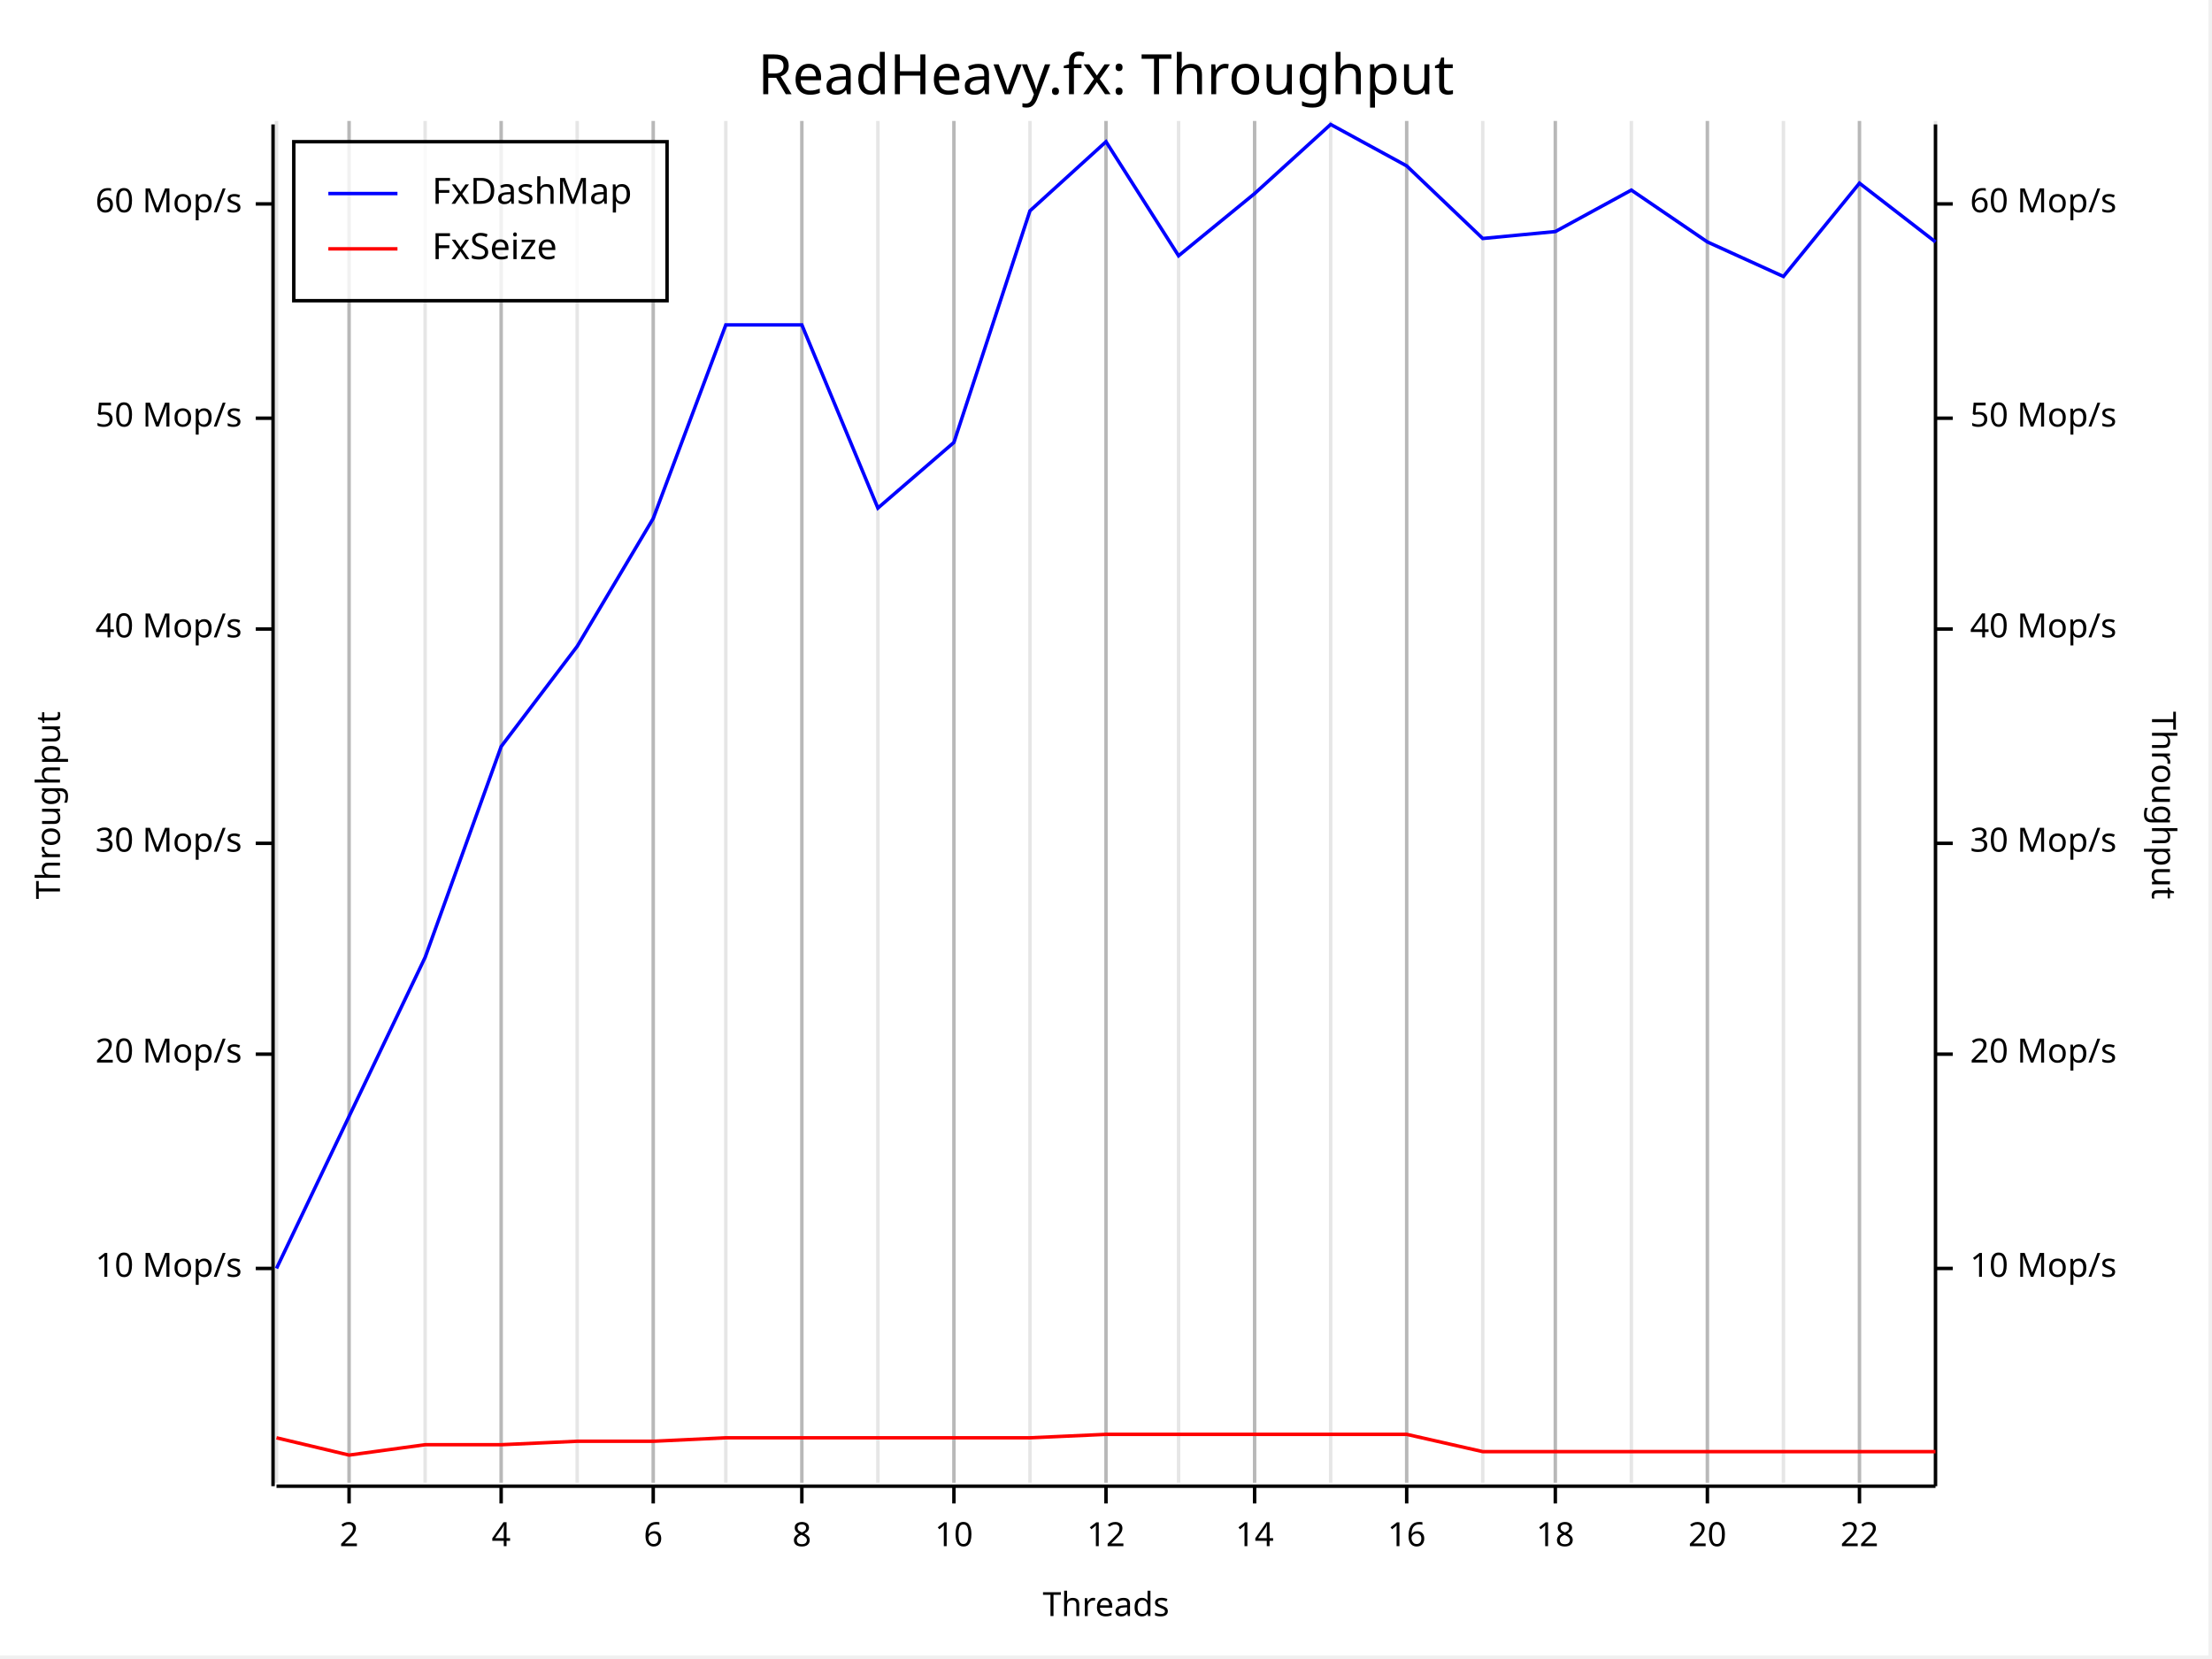
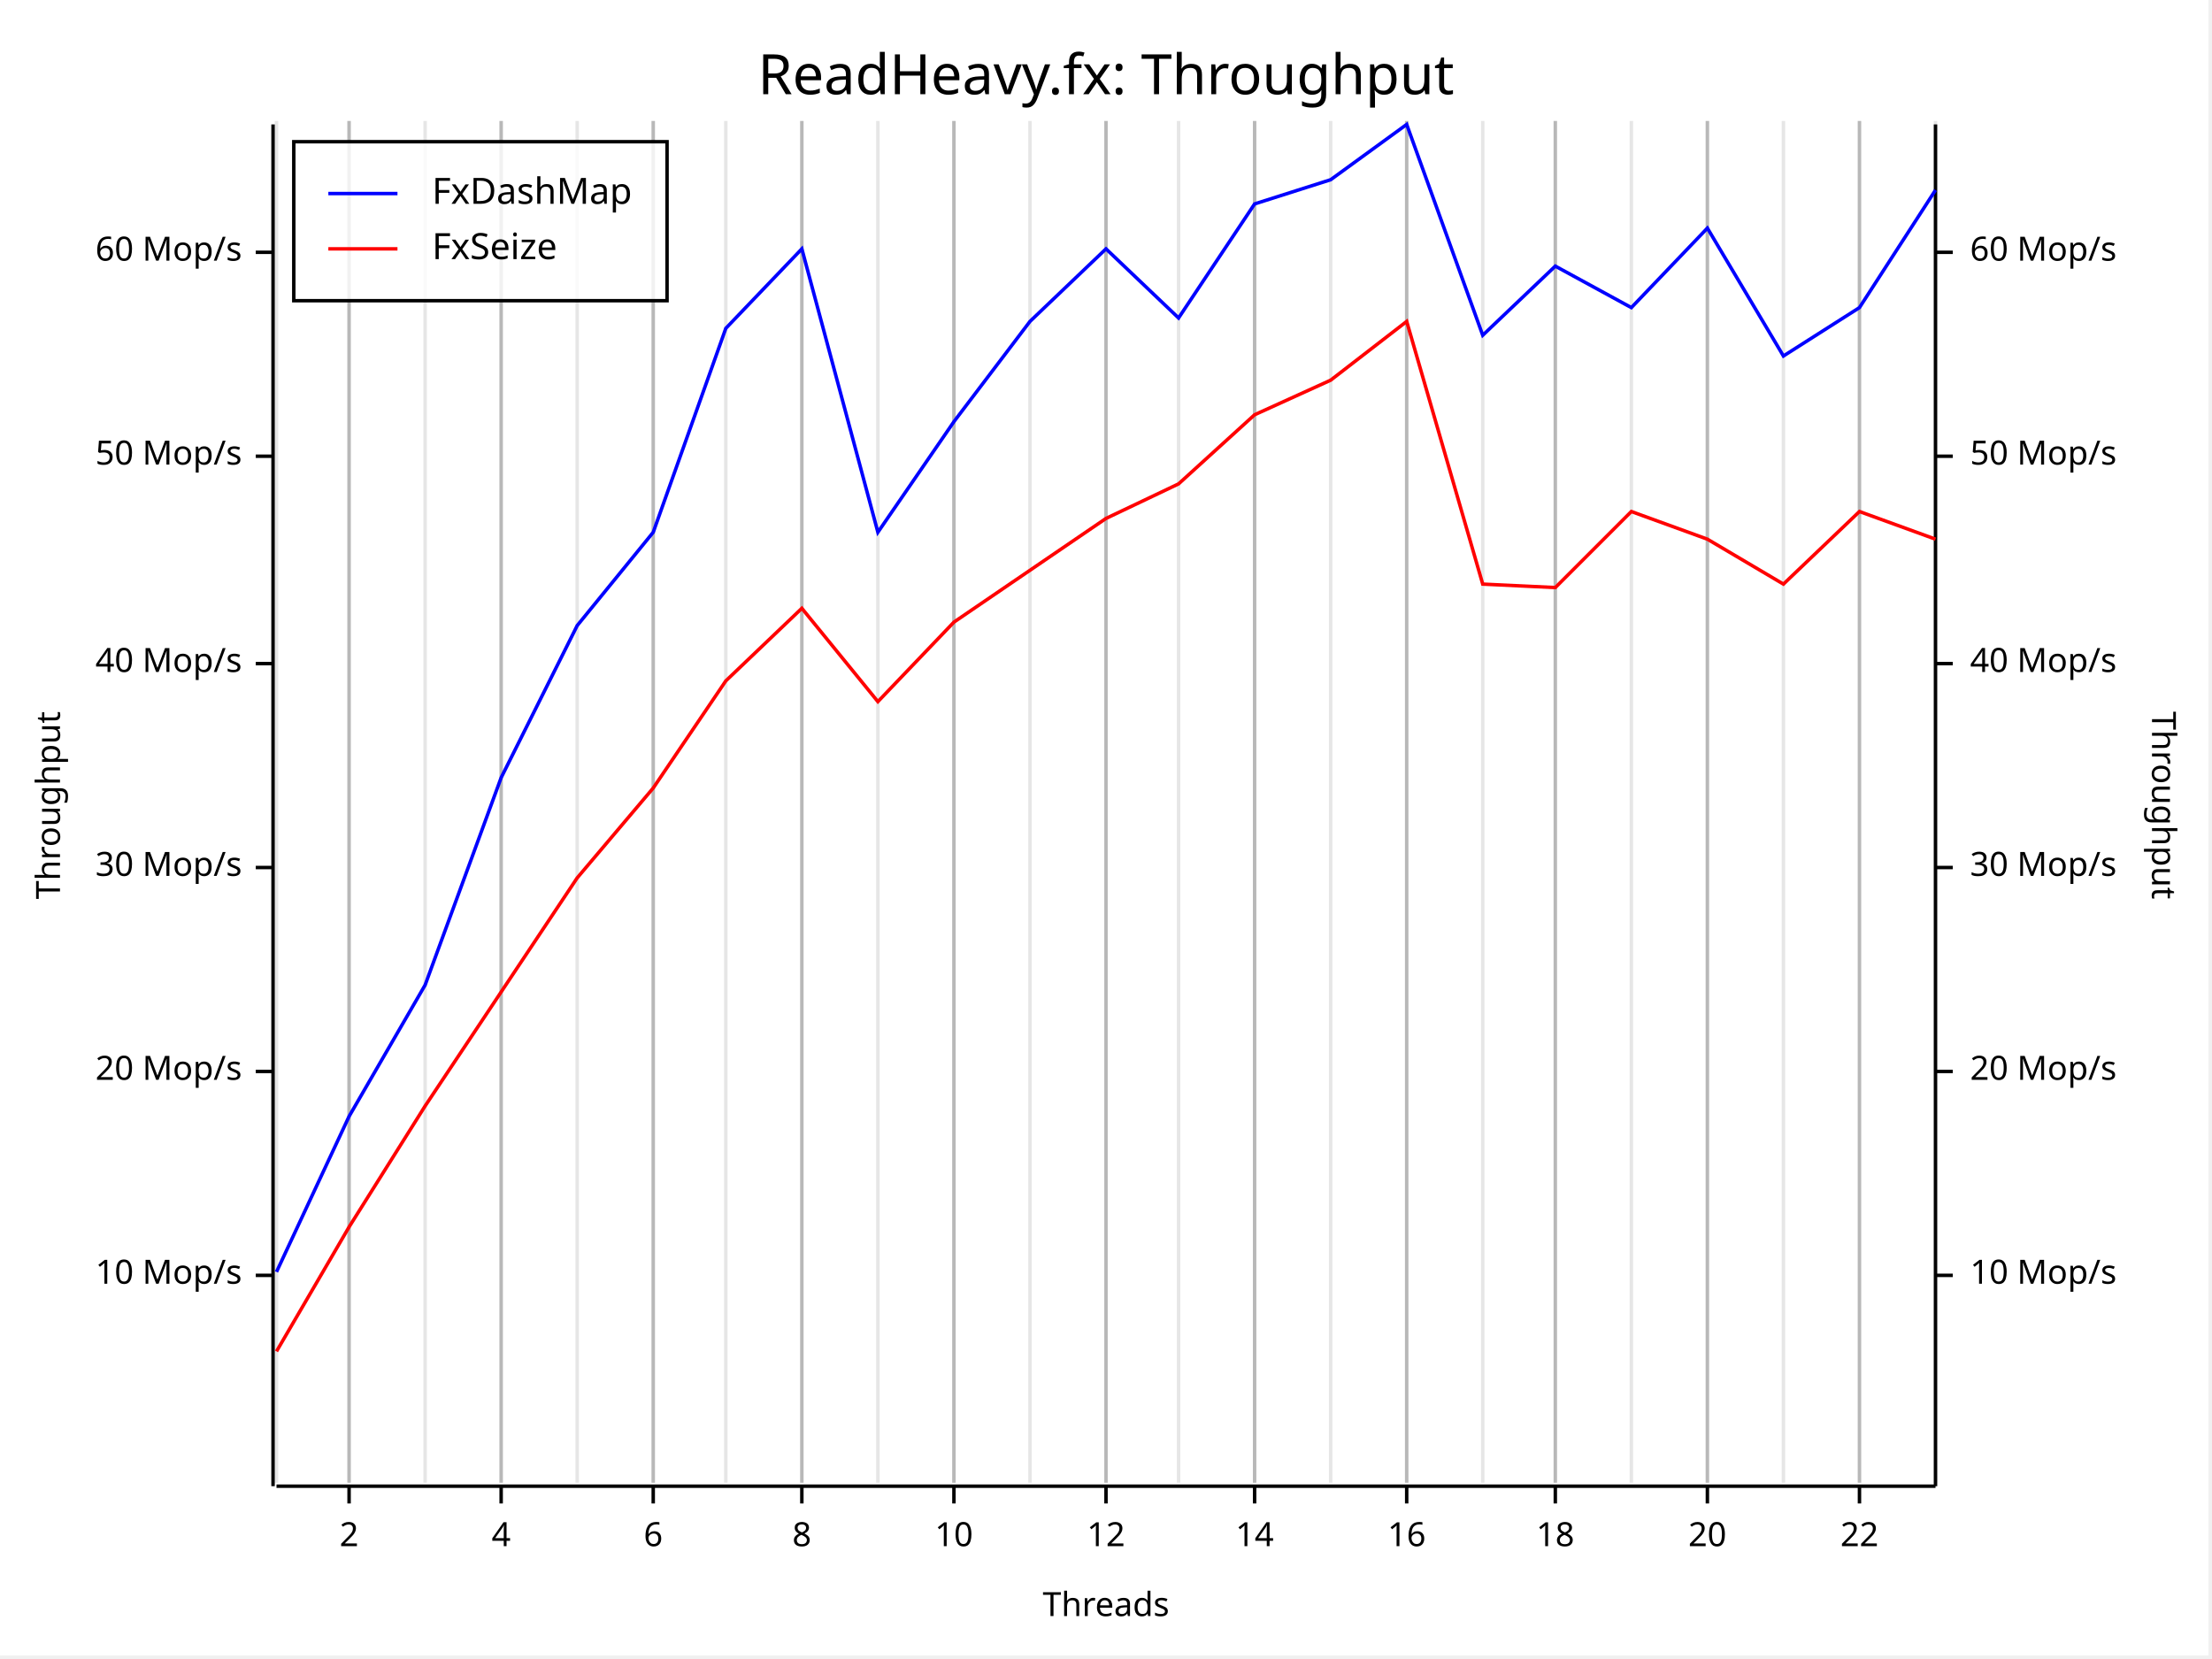
<svg xmlns="http://www.w3.org/2000/svg" width="640" height="480" viewBox="0 0 640 480">
  <rect x="0" y="0" width="639" height="479" opacity="1" fill="#FFFFFF" stroke="none" />
  <text x="320" y="15" dy="0.76em" text-anchor="middle" font-family="Fira Code" font-size="16.129" opacity="1" fill="#000000">
ReadHeavy.fx: Throughput
</text>
  <line opacity="0.1" stroke="#000000" stroke-width="1" x1="80" y1="429" x2="80" y2="35" />
  <line opacity="0.1" stroke="#000000" stroke-width="1" x1="101" y1="429" x2="101" y2="35" />
  <line opacity="0.1" stroke="#000000" stroke-width="1" x1="123" y1="429" x2="123" y2="35" />
  <line opacity="0.1" stroke="#000000" stroke-width="1" x1="145" y1="429" x2="145" y2="35" />
  <line opacity="0.1" stroke="#000000" stroke-width="1" x1="167" y1="429" x2="167" y2="35" />
  <line opacity="0.1" stroke="#000000" stroke-width="1" x1="189" y1="429" x2="189" y2="35" />
  <line opacity="0.1" stroke="#000000" stroke-width="1" x1="210" y1="429" x2="210" y2="35" />
  <line opacity="0.1" stroke="#000000" stroke-width="1" x1="232" y1="429" x2="232" y2="35" />
  <line opacity="0.1" stroke="#000000" stroke-width="1" x1="254" y1="429" x2="254" y2="35" />
  <line opacity="0.1" stroke="#000000" stroke-width="1" x1="276" y1="429" x2="276" y2="35" />
  <line opacity="0.1" stroke="#000000" stroke-width="1" x1="298" y1="429" x2="298" y2="35" />
  <line opacity="0.1" stroke="#000000" stroke-width="1" x1="320" y1="429" x2="320" y2="35" />
  <line opacity="0.1" stroke="#000000" stroke-width="1" x1="341" y1="429" x2="341" y2="35" />
  <line opacity="0.1" stroke="#000000" stroke-width="1" x1="363" y1="429" x2="363" y2="35" />
  <line opacity="0.1" stroke="#000000" stroke-width="1" x1="385" y1="429" x2="385" y2="35" />
  <line opacity="0.1" stroke="#000000" stroke-width="1" x1="407" y1="429" x2="407" y2="35" />
  <line opacity="0.1" stroke="#000000" stroke-width="1" x1="429" y1="429" x2="429" y2="35" />
  <line opacity="0.1" stroke="#000000" stroke-width="1" x1="450" y1="429" x2="450" y2="35" />
  <line opacity="0.1" stroke="#000000" stroke-width="1" x1="472" y1="429" x2="472" y2="35" />
  <line opacity="0.1" stroke="#000000" stroke-width="1" x1="494" y1="429" x2="494" y2="35" />
  <line opacity="0.1" stroke="#000000" stroke-width="1" x1="516" y1="429" x2="516" y2="35" />
  <line opacity="0.1" stroke="#000000" stroke-width="1" x1="538" y1="429" x2="538" y2="35" />
  <line opacity="0.1" stroke="#000000" stroke-width="1" x1="560" y1="429" x2="560" y2="35" />
  <text x="10" y="233" dy="0.76em" text-anchor="middle" font-family="sans-serif" font-size="9.677" opacity="1" fill="#000000" transform="rotate(270, 10, 233)">
Throughput
</text>
  <text x="320" y="470" dy="-0.5ex" text-anchor="middle" font-family="sans-serif" font-size="9.677" opacity="1" fill="#000000">
Threads
</text>
  <text x="630" y="233" dy="0.76em" text-anchor="middle" font-family="sans-serif" font-size="9.677" opacity="1" fill="#000000" transform="rotate(90, 630, 233)">
Throughput
</text>
  <line opacity="0.2" stroke="#000000" stroke-width="1" x1="101" y1="429" x2="101" y2="35" />
  <line opacity="0.2" stroke="#000000" stroke-width="1" x1="145" y1="429" x2="145" y2="35" />
  <line opacity="0.2" stroke="#000000" stroke-width="1" x1="189" y1="429" x2="189" y2="35" />
  <line opacity="0.2" stroke="#000000" stroke-width="1" x1="232" y1="429" x2="232" y2="35" />
  <line opacity="0.2" stroke="#000000" stroke-width="1" x1="276" y1="429" x2="276" y2="35" />
  <line opacity="0.2" stroke="#000000" stroke-width="1" x1="320" y1="429" x2="320" y2="35" />
  <line opacity="0.2" stroke="#000000" stroke-width="1" x1="363" y1="429" x2="363" y2="35" />
  <line opacity="0.2" stroke="#000000" stroke-width="1" x1="407" y1="429" x2="407" y2="35" />
  <line opacity="0.2" stroke="#000000" stroke-width="1" x1="450" y1="429" x2="450" y2="35" />
  <line opacity="0.2" stroke="#000000" stroke-width="1" x1="494" y1="429" x2="494" y2="35" />
  <line opacity="0.2" stroke="#000000" stroke-width="1" x1="538" y1="429" x2="538" y2="35" />
  <polyline fill="none" opacity="1" stroke="#000000" stroke-width="1" points="79,36 79,430 " />
-   <text x="70" y="367" dy="0.5ex" text-anchor="end" font-family="sans-serif" font-size="9.677" opacity="1" fill="#000000">
+   <text x="70" y="369" dy="0.5ex" text-anchor="end" font-family="sans-serif" font-size="9.677" opacity="1" fill="#000000">
10 Mop/s
</text>
-   <polyline fill="none" opacity="1" stroke="#000000" stroke-width="1" points="74,367 79,367 " />
-   <text x="70" y="305" dy="0.5ex" text-anchor="end" font-family="sans-serif" font-size="9.677" opacity="1" fill="#000000">
+   <polyline fill="none" opacity="1" stroke="#000000" stroke-width="1" points="74,369 79,369 " />
+   <text x="70" y="310" dy="0.5ex" text-anchor="end" font-family="sans-serif" font-size="9.677" opacity="1" fill="#000000">
20 Mop/s
</text>
-   <polyline fill="none" opacity="1" stroke="#000000" stroke-width="1" points="74,305 79,305 " />
-   <text x="70" y="244" dy="0.5ex" text-anchor="end" font-family="sans-serif" font-size="9.677" opacity="1" fill="#000000">
+   <polyline fill="none" opacity="1" stroke="#000000" stroke-width="1" points="74,310 79,310 " />
+   <text x="70" y="251" dy="0.5ex" text-anchor="end" font-family="sans-serif" font-size="9.677" opacity="1" fill="#000000">
30 Mop/s
</text>
-   <polyline fill="none" opacity="1" stroke="#000000" stroke-width="1" points="74,244 79,244 " />
-   <text x="70" y="182" dy="0.5ex" text-anchor="end" font-family="sans-serif" font-size="9.677" opacity="1" fill="#000000">
+   <polyline fill="none" opacity="1" stroke="#000000" stroke-width="1" points="74,251 79,251 " />
+   <text x="70" y="192" dy="0.5ex" text-anchor="end" font-family="sans-serif" font-size="9.677" opacity="1" fill="#000000">
40 Mop/s
</text>
-   <polyline fill="none" opacity="1" stroke="#000000" stroke-width="1" points="74,182 79,182 " />
-   <text x="70" y="121" dy="0.5ex" text-anchor="end" font-family="sans-serif" font-size="9.677" opacity="1" fill="#000000">
+   <polyline fill="none" opacity="1" stroke="#000000" stroke-width="1" points="74,192 79,192 " />
+   <text x="70" y="132" dy="0.5ex" text-anchor="end" font-family="sans-serif" font-size="9.677" opacity="1" fill="#000000">
50 Mop/s
</text>
-   <polyline fill="none" opacity="1" stroke="#000000" stroke-width="1" points="74,121 79,121 " />
-   <text x="70" y="59" dy="0.5ex" text-anchor="end" font-family="sans-serif" font-size="9.677" opacity="1" fill="#000000">
+   <polyline fill="none" opacity="1" stroke="#000000" stroke-width="1" points="74,132 79,132 " />
+   <text x="70" y="73" dy="0.5ex" text-anchor="end" font-family="sans-serif" font-size="9.677" opacity="1" fill="#000000">
60 Mop/s
</text>
-   <polyline fill="none" opacity="1" stroke="#000000" stroke-width="1" points="74,59 79,59 " />
+   <polyline fill="none" opacity="1" stroke="#000000" stroke-width="1" points="74,73 79,73 " />
  <polyline fill="none" opacity="1" stroke="#000000" stroke-width="1" points="80,430 560,430 " />
  <text x="101" y="440" dy="0.76em" text-anchor="middle" font-family="sans-serif" font-size="9.677" opacity="1" fill="#000000">
2
</text>
  <polyline fill="none" opacity="1" stroke="#000000" stroke-width="1" points="101,430 101,435 " />
  <text x="145" y="440" dy="0.76em" text-anchor="middle" font-family="sans-serif" font-size="9.677" opacity="1" fill="#000000">
4
</text>
  <polyline fill="none" opacity="1" stroke="#000000" stroke-width="1" points="145,430 145,435 " />
  <text x="189" y="440" dy="0.76em" text-anchor="middle" font-family="sans-serif" font-size="9.677" opacity="1" fill="#000000">
6
</text>
  <polyline fill="none" opacity="1" stroke="#000000" stroke-width="1" points="189,430 189,435 " />
  <text x="232" y="440" dy="0.76em" text-anchor="middle" font-family="sans-serif" font-size="9.677" opacity="1" fill="#000000">
8
</text>
  <polyline fill="none" opacity="1" stroke="#000000" stroke-width="1" points="232,430 232,435 " />
  <text x="276" y="440" dy="0.76em" text-anchor="middle" font-family="sans-serif" font-size="9.677" opacity="1" fill="#000000">
10
</text>
  <polyline fill="none" opacity="1" stroke="#000000" stroke-width="1" points="276,430 276,435 " />
  <text x="320" y="440" dy="0.76em" text-anchor="middle" font-family="sans-serif" font-size="9.677" opacity="1" fill="#000000">
12
</text>
  <polyline fill="none" opacity="1" stroke="#000000" stroke-width="1" points="320,430 320,435 " />
  <text x="363" y="440" dy="0.76em" text-anchor="middle" font-family="sans-serif" font-size="9.677" opacity="1" fill="#000000">
14
</text>
  <polyline fill="none" opacity="1" stroke="#000000" stroke-width="1" points="363,430 363,435 " />
  <text x="407" y="440" dy="0.76em" text-anchor="middle" font-family="sans-serif" font-size="9.677" opacity="1" fill="#000000">
16
</text>
  <polyline fill="none" opacity="1" stroke="#000000" stroke-width="1" points="407,430 407,435 " />
  <text x="450" y="440" dy="0.76em" text-anchor="middle" font-family="sans-serif" font-size="9.677" opacity="1" fill="#000000">
18
</text>
  <polyline fill="none" opacity="1" stroke="#000000" stroke-width="1" points="450,430 450,435 " />
  <text x="494" y="440" dy="0.76em" text-anchor="middle" font-family="sans-serif" font-size="9.677" opacity="1" fill="#000000">
20
</text>
  <polyline fill="none" opacity="1" stroke="#000000" stroke-width="1" points="494,430 494,435 " />
  <text x="538" y="440" dy="0.76em" text-anchor="middle" font-family="sans-serif" font-size="9.677" opacity="1" fill="#000000">
22
</text>
  <polyline fill="none" opacity="1" stroke="#000000" stroke-width="1" points="538,430 538,435 " />
  <polyline fill="none" opacity="1" stroke="#000000" stroke-width="1" points="560,36 560,430 " />
-   <text x="570" y="367" dy="0.5ex" text-anchor="start" font-family="sans-serif" font-size="9.677" opacity="1" fill="#000000">
+   <text x="570" y="369" dy="0.5ex" text-anchor="start" font-family="sans-serif" font-size="9.677" opacity="1" fill="#000000">
10 Mop/s
</text>
-   <polyline fill="none" opacity="1" stroke="#000000" stroke-width="1" points="560,367 565,367 " />
-   <text x="570" y="305" dy="0.5ex" text-anchor="start" font-family="sans-serif" font-size="9.677" opacity="1" fill="#000000">
+   <polyline fill="none" opacity="1" stroke="#000000" stroke-width="1" points="560,369 565,369 " />
+   <text x="570" y="310" dy="0.5ex" text-anchor="start" font-family="sans-serif" font-size="9.677" opacity="1" fill="#000000">
20 Mop/s
</text>
-   <polyline fill="none" opacity="1" stroke="#000000" stroke-width="1" points="560,305 565,305 " />
-   <text x="570" y="244" dy="0.5ex" text-anchor="start" font-family="sans-serif" font-size="9.677" opacity="1" fill="#000000">
+   <polyline fill="none" opacity="1" stroke="#000000" stroke-width="1" points="560,310 565,310 " />
+   <text x="570" y="251" dy="0.5ex" text-anchor="start" font-family="sans-serif" font-size="9.677" opacity="1" fill="#000000">
30 Mop/s
</text>
-   <polyline fill="none" opacity="1" stroke="#000000" stroke-width="1" points="560,244 565,244 " />
-   <text x="570" y="182" dy="0.5ex" text-anchor="start" font-family="sans-serif" font-size="9.677" opacity="1" fill="#000000">
+   <polyline fill="none" opacity="1" stroke="#000000" stroke-width="1" points="560,251 565,251 " />
+   <text x="570" y="192" dy="0.5ex" text-anchor="start" font-family="sans-serif" font-size="9.677" opacity="1" fill="#000000">
40 Mop/s
</text>
-   <polyline fill="none" opacity="1" stroke="#000000" stroke-width="1" points="560,182 565,182 " />
-   <text x="570" y="121" dy="0.5ex" text-anchor="start" font-family="sans-serif" font-size="9.677" opacity="1" fill="#000000">
+   <polyline fill="none" opacity="1" stroke="#000000" stroke-width="1" points="560,192 565,192 " />
+   <text x="570" y="132" dy="0.5ex" text-anchor="start" font-family="sans-serif" font-size="9.677" opacity="1" fill="#000000">
50 Mop/s
</text>
-   <polyline fill="none" opacity="1" stroke="#000000" stroke-width="1" points="560,121 565,121 " />
-   <text x="570" y="59" dy="0.5ex" text-anchor="start" font-family="sans-serif" font-size="9.677" opacity="1" fill="#000000">
+   <polyline fill="none" opacity="1" stroke="#000000" stroke-width="1" points="560,132 565,132 " />
+   <text x="570" y="73" dy="0.5ex" text-anchor="start" font-family="sans-serif" font-size="9.677" opacity="1" fill="#000000">
60 Mop/s
</text>
-   <polyline fill="none" opacity="1" stroke="#000000" stroke-width="1" points="560,59 565,59 " />
-   <polyline fill="none" opacity="1" stroke="#0000FF" stroke-width="1" points="80,367 101,323 123,277 145,216 167,187 189,150 210,94 232,94 254,147 276,128 298,61 320,41 341,74 363,56 385,36 407,48 429,69 450,67 472,55 494,70 516,80 538,53 560,70 " />
-   <polyline fill="none" opacity="1" stroke="#FF0000" stroke-width="1" points="80,416 101,421 123,418 145,418 167,417 189,417 210,416 232,416 254,416 276,416 298,416 320,415 341,415 363,415 385,415 407,415 429,420 450,420 472,420 494,420 516,420 538,420 560,420 " />
+   <polyline fill="none" opacity="1" stroke="#000000" stroke-width="1" points="560,73 565,73 " />
+   <polyline fill="none" opacity="1" stroke="#0000FF" stroke-width="1" points="80,368 101,323 123,285 145,225 167,181 189,154 210,95 232,72 254,154 276,122 298,93 320,72 341,92 363,59 385,52 407,36 429,97 450,77 472,89 494,66 516,103 538,89 560,55 " />
+   <polyline fill="none" opacity="1" stroke="#FF0000" stroke-width="1" points="80,391 101,355 123,320 145,287 167,254 189,228 210,197 232,176 254,203 276,180 298,165 320,150 341,140 363,120 385,110 407,93 429,169 450,170 472,148 494,156 516,169 538,148 560,156 " />
  <rect x="85" y="41" width="108" height="46" opacity="0.8" fill="#FFFFFF" stroke="none" />
  <rect x="85" y="41" width="108" height="46" opacity="1" fill="none" stroke="#000000" />
  <text x="125" y="51" dy="0.76em" text-anchor="start" font-family="Fira Code" font-size="10.484" opacity="1" fill="#000000">
FxDashMap
</text>
  <text x="125" y="67" dy="0.76em" text-anchor="start" font-family="Fira Code" font-size="10.484" opacity="1" fill="#000000">
FxSeize
</text>
  <polyline fill="none" opacity="1" stroke="#0000FF" stroke-width="1" points="95,56 115,56 " />
  <polyline fill="none" opacity="1" stroke="#FF0000" stroke-width="1" points="95,72 115,72 " />
</svg>
